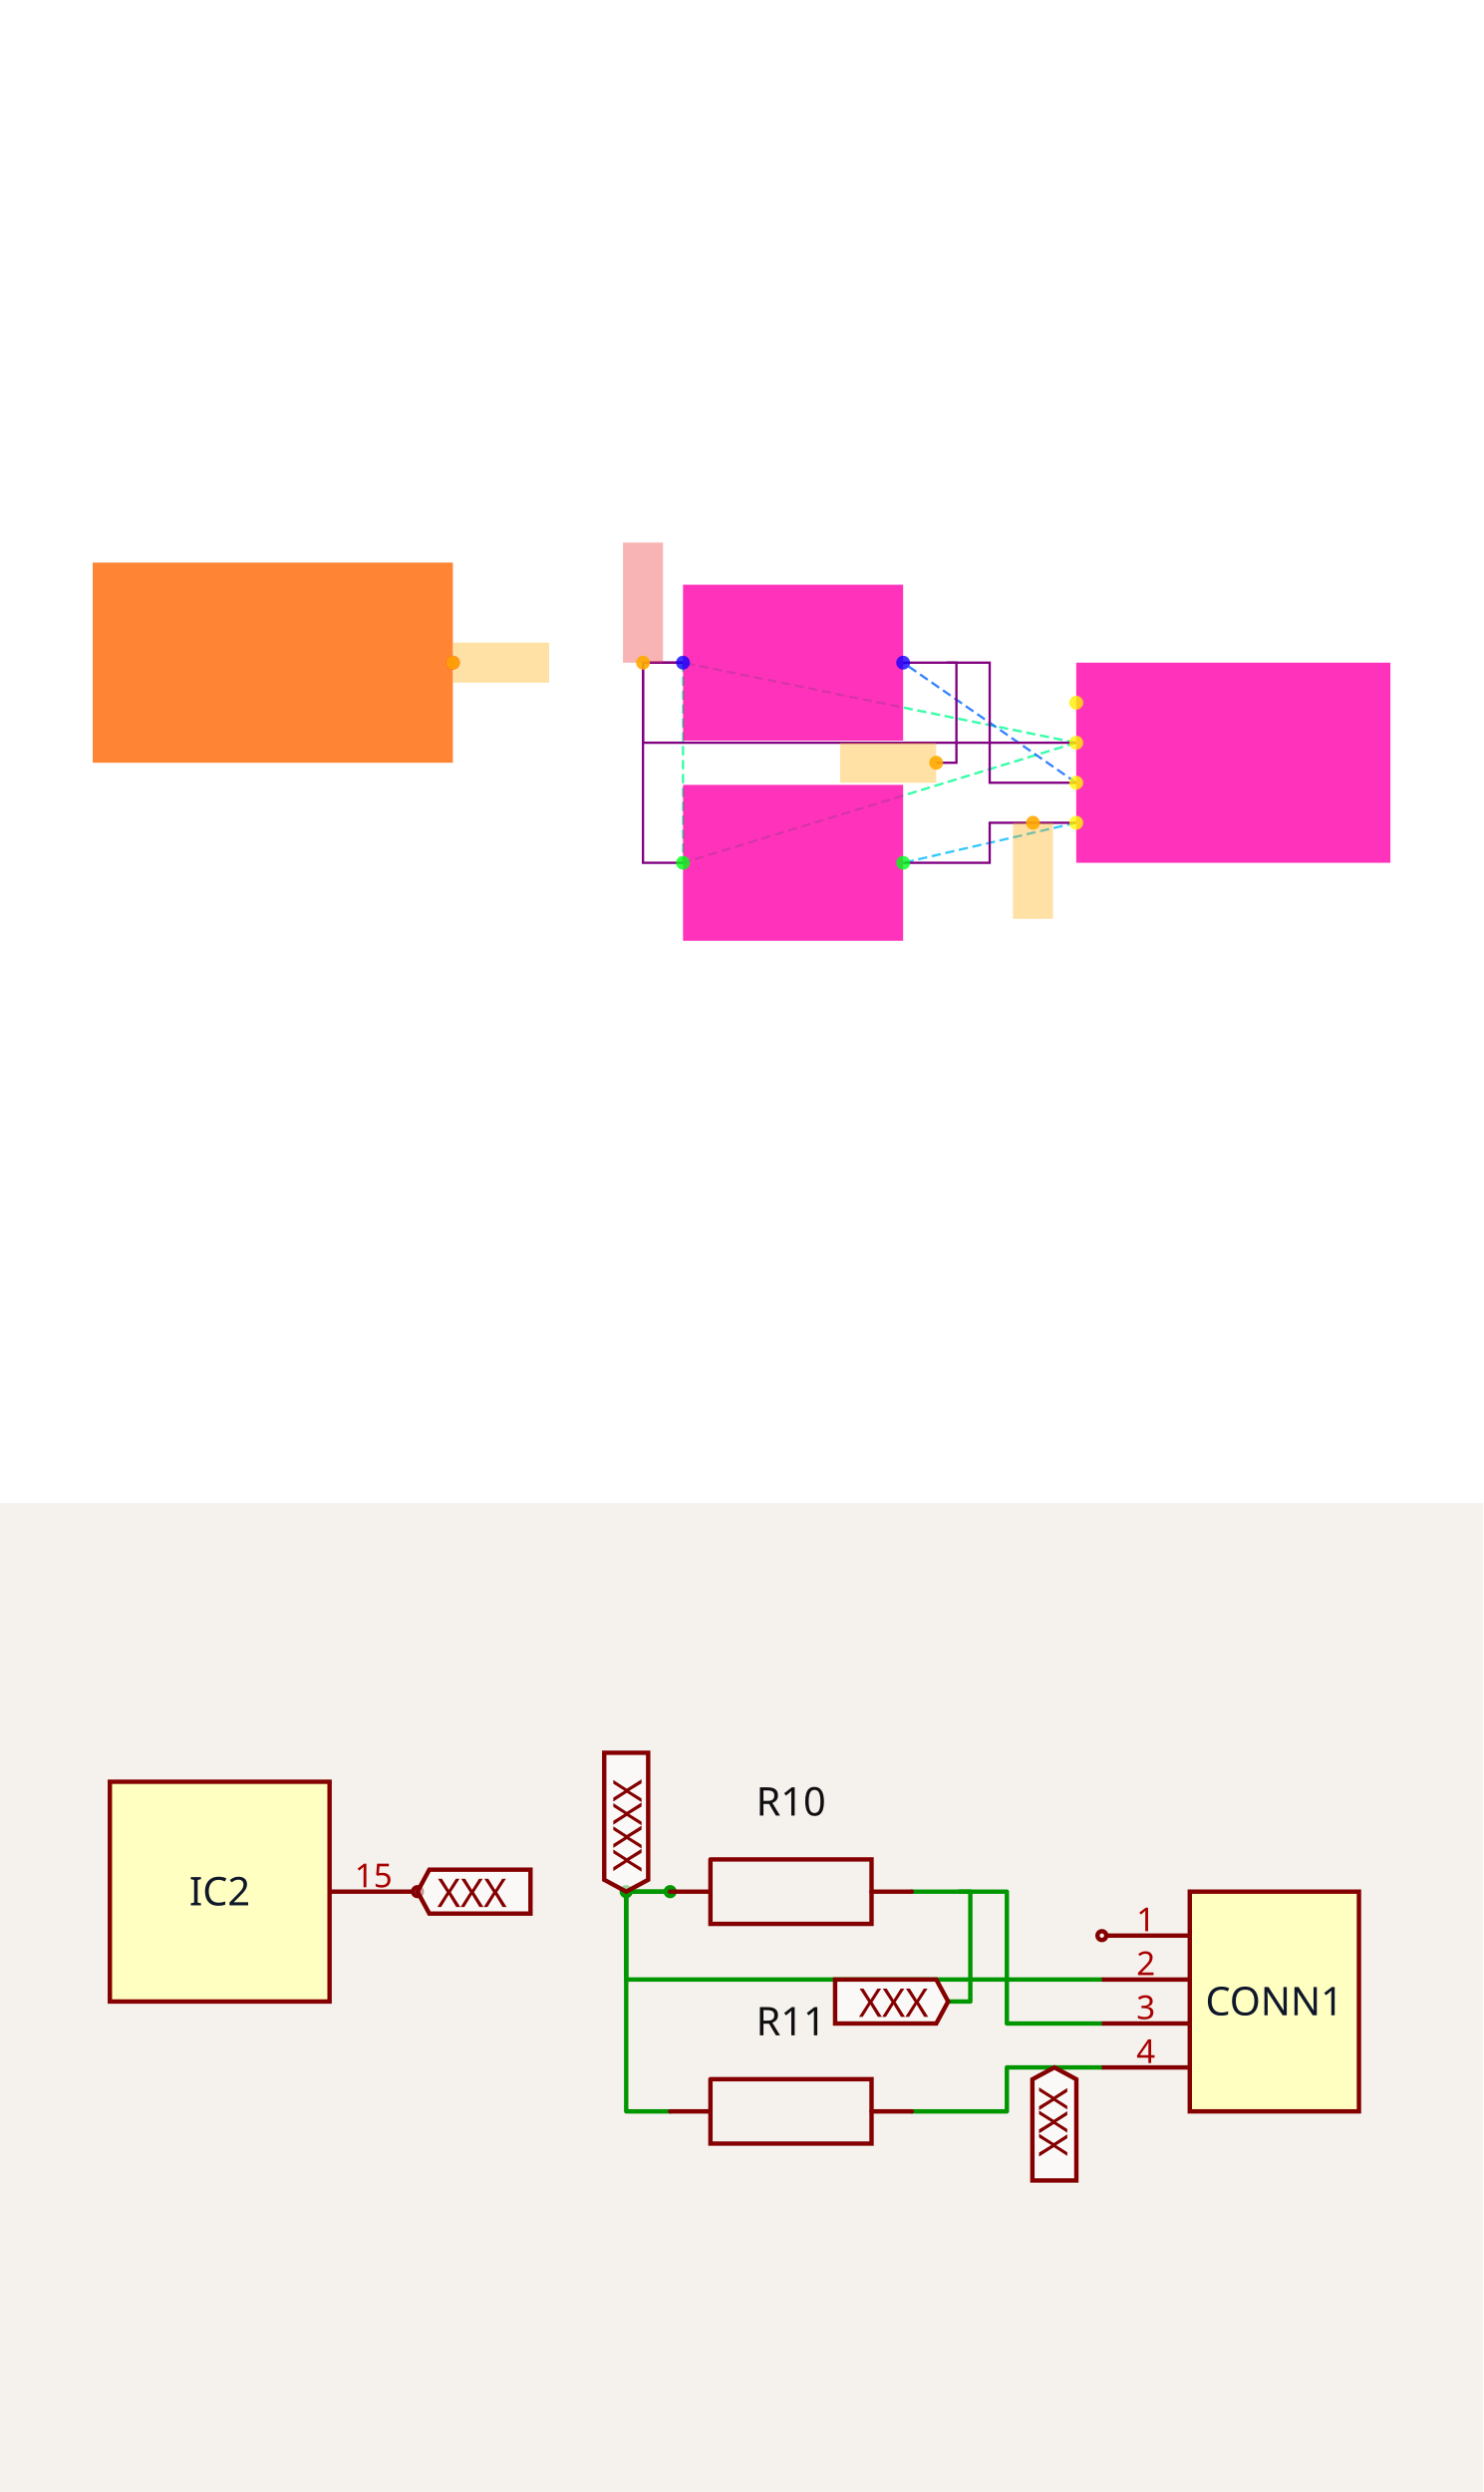
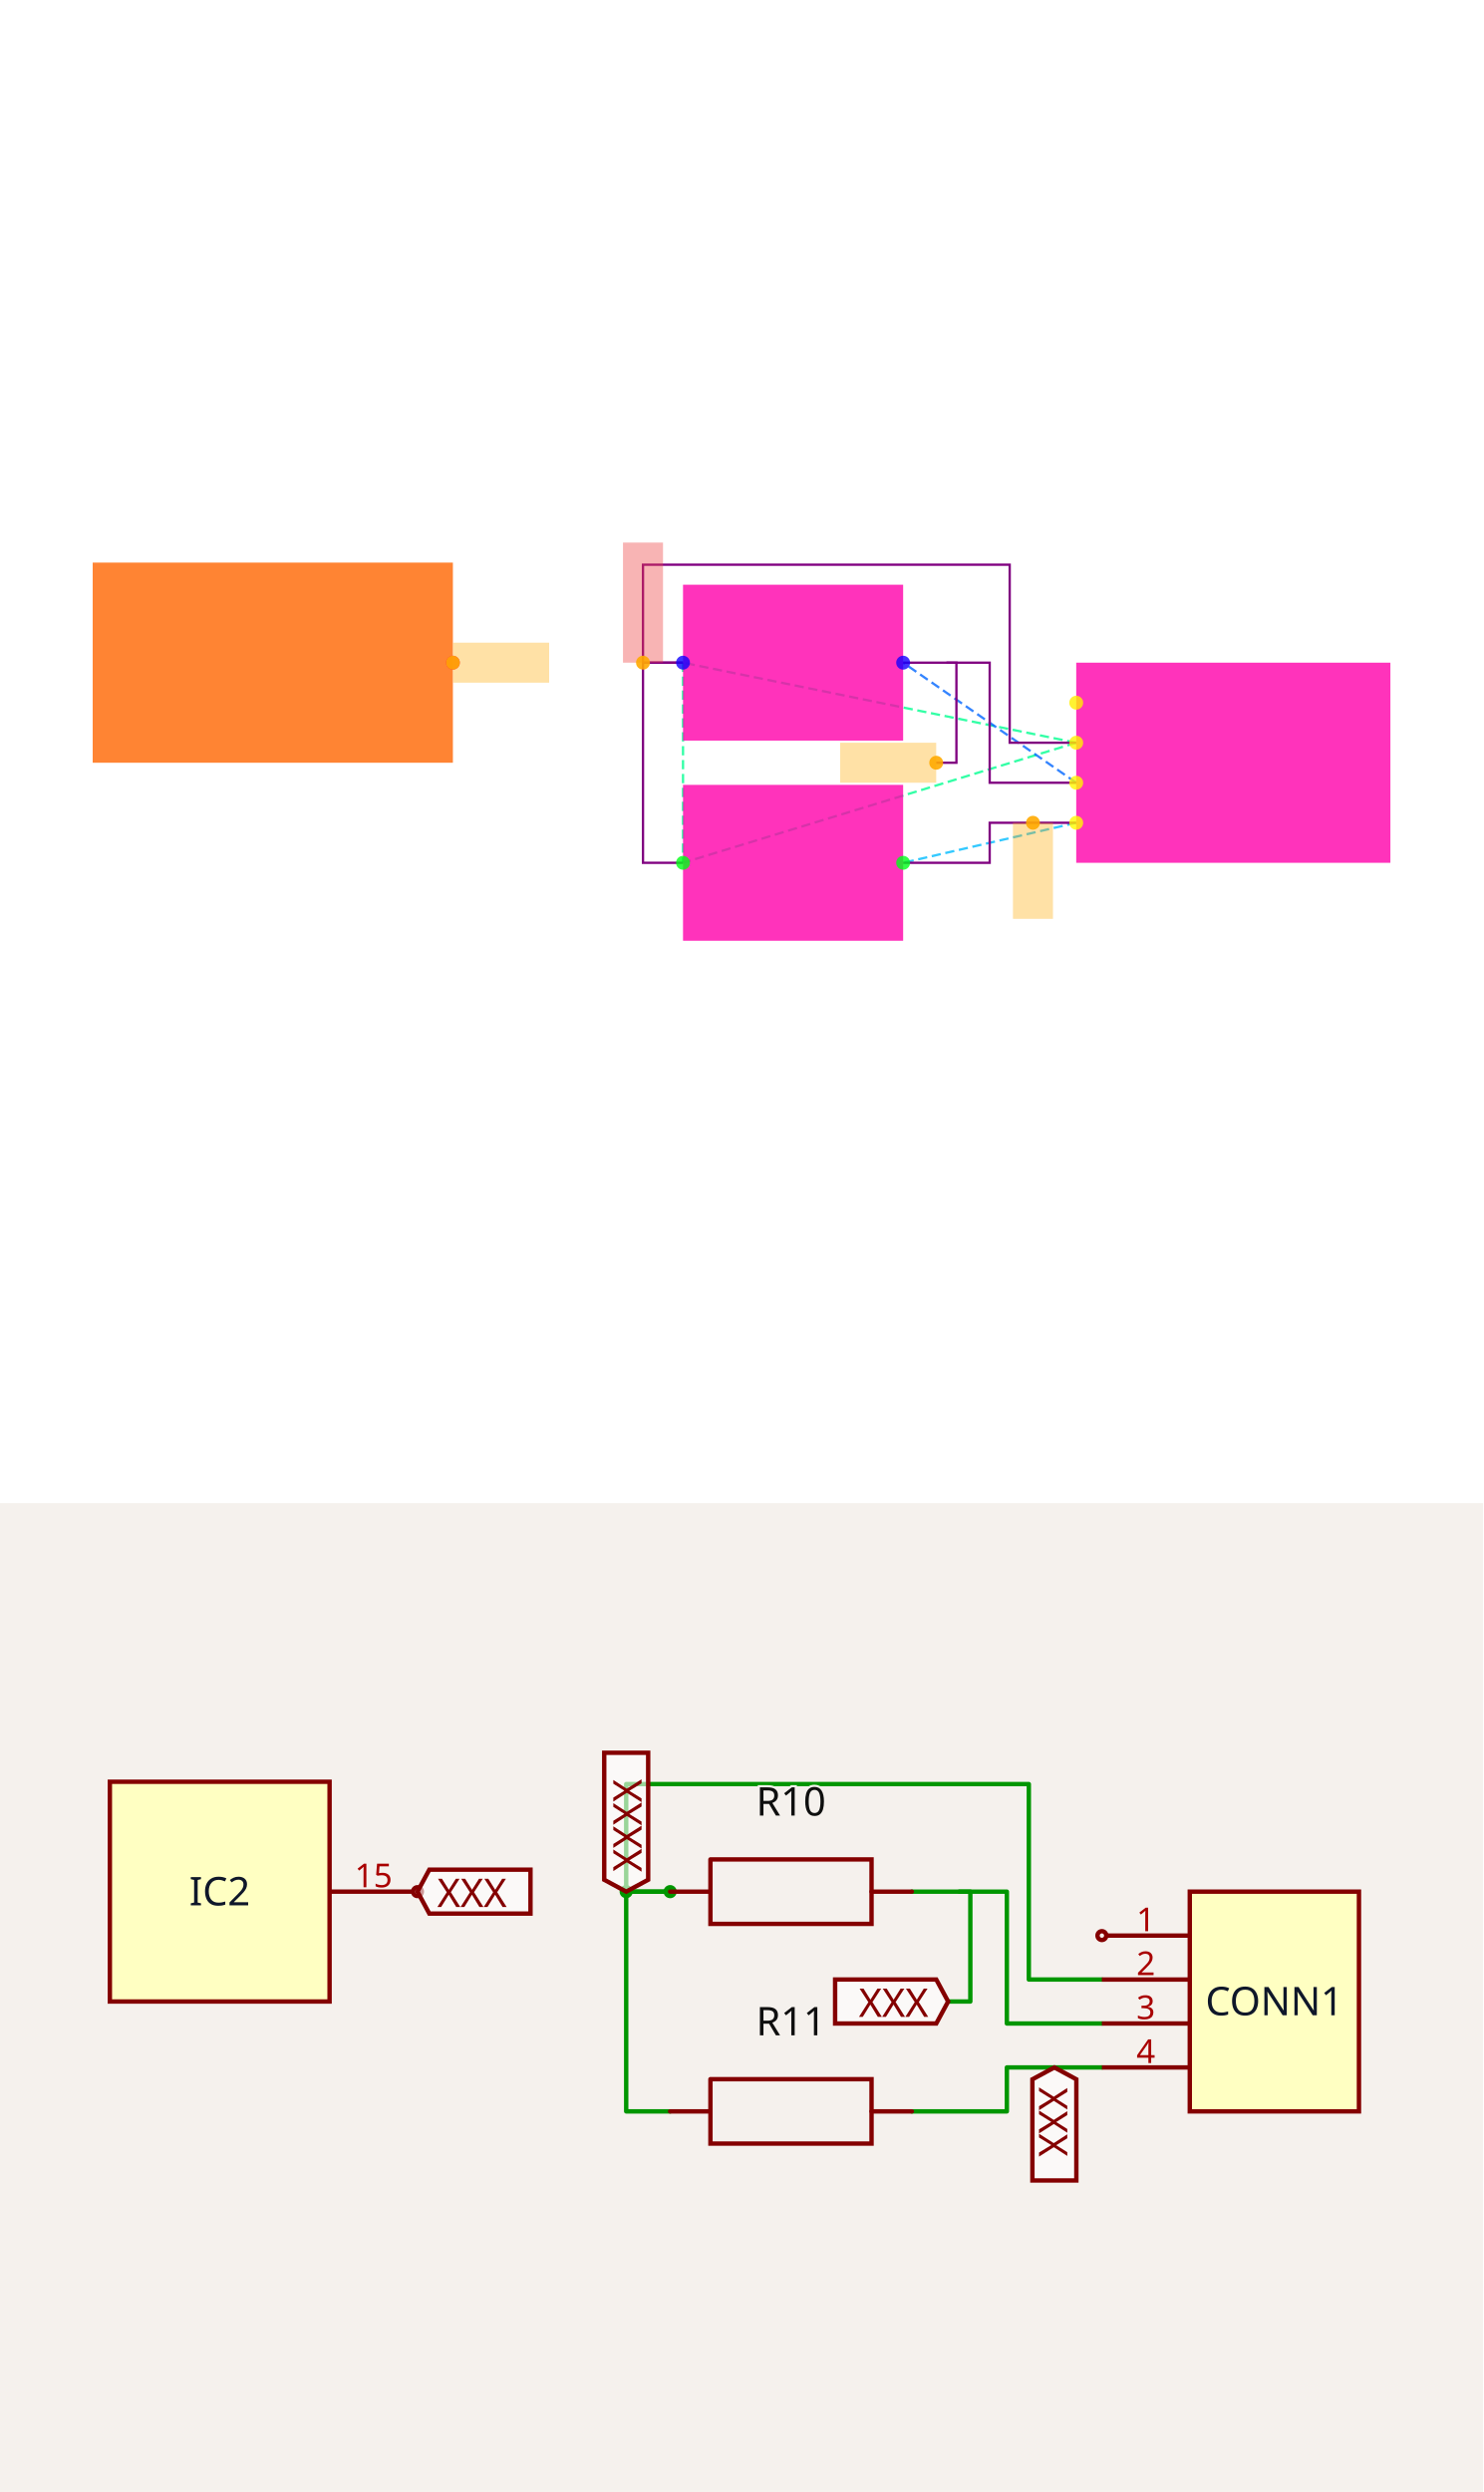
<svg xmlns="http://www.w3.org/2000/svg" width="1200" height="2016" viewBox="0 0 1200 2016" role="img" aria-label="Solver debug visualization on top and Circuit JSON schematic on the bottom">
  <g transform="translate(0, 0) scale(1.875, 1.875) translate(0, 0)">
    <rect width="100%" height="100%" fill="white" />
    <g>
      <polyline data-points="11.015,0.30000000000000004 9.049999999999999,0.7" data-type="line" data-label="" points="464.426,320.455 294.742,285.914" fill="none" stroke="hsl(154, 100%, 50%, 0.8)" stroke-width="1px" stroke-dasharray="4 2" />
    </g>
    <g>
      <polyline data-points="11.015,0.30000000000000004 9.049999999999999,-0.3" data-type="line" data-label="" points="464.426,320.455 294.742,372.267" fill="none" stroke="hsl(154, 100%, 50%, 0.8)" stroke-width="1px" stroke-dasharray="4 2" />
    </g>
    <g>
      <polyline data-points="9.049999999999999,0.7 9.049999999999999,-0.3" data-type="line" data-label="" points="294.742,285.914 294.742,372.267" fill="none" stroke="hsl(154, 100%, 50%, 0.8)" stroke-width="1px" stroke-dasharray="4 2" />
    </g>
    <g>
      <polyline data-points="11.015,0.10000000000000003 10.15,0.7" data-type="line" data-label="" points="464.426,337.726 389.73,285.914" fill="none" stroke="hsl(216, 100%, 50%, 0.8)" stroke-width="1px" stroke-dasharray="4 2" />
    </g>
    <g>
      <polyline data-points="11.015,-0.10000000000000003 10.15,-0.3" data-type="line" data-label="" points="464.426,354.997 389.73,372.267" fill="none" stroke="hsl(196, 100%, 50%, 0.8)" stroke-width="1px" stroke-dasharray="4 2" />
    </g>
    <g>
-       <polyline data-points="9.049999999999999,0.7 8.85,0.7 8.85,0.30000000000000004 11.015,0.30000000000000004" data-type="line" data-label="" points="294.742,285.914 277.471,285.914 277.471,320.455 464.426,320.455" fill="none" stroke="purple" stroke-width="1px" />
+       <polyline data-points="9.049999999999999,0.7 8.85,0.7 8.85,1.1894553499999996 10.6825,1.1894553499999996 10.6825,0.30000000000000004 11.015,0.30000000000000004" data-type="line" data-label="" points="294.742,285.914 277.471,285.914 277.471,243.648 435.713,243.648 435.713,320.455 464.426,320.455" fill="none" stroke="purple" stroke-width="1px" />
    </g>
    <g>
      <polyline data-points="9.049999999999999,-0.3 8.85,-0.3 8.85,0.7 9.049999999999999,0.7" data-type="line" data-label="" points="294.742,372.267 277.471,372.267 277.471,285.914 294.742,285.914" fill="none" stroke="purple" stroke-width="1px" />
    </g>
    <g>
      <polyline data-points="10.15,0.7 10.5825,0.7 10.5825,0.10000000000000003 11.015,0.10000000000000003" data-type="line" data-label="" points="389.73,285.914 427.078,285.914 427.078,337.726 464.426,337.726" fill="none" stroke="purple" stroke-width="1px" />
    </g>
    <g>
      <polyline data-points="11.015,-0.10000000000000003 10.5825,-0.10000000000000003 10.5825,-0.3 10.15,-0.3" data-type="line" data-label="" points="464.426,354.997 427.078,354.997 427.078,372.267 389.73,372.267" fill="none" stroke="purple" stroke-width="1px" />
    </g>
    <g>
      <polyline data-points="10.36625,0.7 10.416250000000002,0.7 10.416250000000002,0.19999999999999996 10.31525,0.19999999999999996" data-type="line" data-label="" points="408.404,285.914 412.722,285.914 412.722,329.091 404,329.091" fill="none" stroke="purple" stroke-width="1px" />
    </g>
    <g>
      <rect data-type="rect" data-label="schematic_component_0" data-x="7" data-y="0.7" x="40" y="242.737" width="155.436" height="86.353" fill="hsl(24, 100%, 50%, 0.8)" stroke="black" stroke-width="0.012" />
    </g>
    <g>
      <rect data-type="rect" data-label="schematic_component_19" data-x="11.8" data-y="0.19999999999999998" x="464.426" y="285.914" width="135.574" height="86.353" fill="hsl(320, 100%, 50%, 0.8)" stroke="black" stroke-width="0.012" />
    </g>
    <g>
      <rect data-type="rect" data-label="schematic_component_20" data-x="9.6" data-y="0.7" x="294.742" y="252.283" width="94.988" height="67.261" fill="hsl(320, 100%, 50%, 0.8)" stroke="black" stroke-width="0.012" />
    </g>
    <g>
      <rect data-type="rect" data-label="schematic_component_21" data-x="9.6" data-y="-0.3" x="294.742" y="338.636" width="94.988" height="67.261" fill="hsl(320, 100%, 50%, 0.8)" stroke="black" stroke-width="0.012" />
    </g>
    <g>
      <rect data-type="rect" data-label="netId: SDA globalConnNetId: connectivity_net1" data-x="8.141" data-y="0.7" x="195.522" y="277.279" width="41.449" height="17.271" fill="hsl(40, 100%, 50%, 0.35)" stroke="black" stroke-width="0.012" />
    </g>
    <g>
      <rect data-type="rect" data-label="netId: SDA globalConnNetId: connectivity_net1" data-x="10.07525" data-y="0.19999999999999996" x="362.551" y="320.455" width="41.449" height="17.271" fill="hsl(40, 100%, 50%, 0.35)" stroke="black" stroke-width="0.012" />
    </g>
    <g>
      <rect data-type="rect" data-label="netId: V3V3 globalConnNetId: connectivity_net0" data-x="8.85" data-y="1" x="268.836" y="234.102" width="17.271" height="51.812" fill="#ef444466" stroke="#ef4444" stroke-width="0.012" />
    </g>
    <g>
      <rect data-type="rect" data-label="netId: SCL globalConnNetId: connectivity_net2" data-x="10.79875" data-y="-0.34" x="437.116" y="354.997" width="17.271" height="41.449" fill="hsl(40, 100%, 50%, 0.35)" stroke="black" stroke-width="0.012" />
    </g>
    <g>
      <circle data-type="point" data-label="IC2.15 x+" data-x="7.9" data-y="0.7" cx="195.436" cy="285.914" r="3" fill="hsl(338, 100%, 50%, 0.8)" />
    </g>
    <g>
      <circle data-type="point" data-label="CONN1.1 x-" data-x="11.015" data-y="0.5" cx="464.426" cy="303.185" r="3" fill="hsl(56, 100%, 50%, 0.8)" />
    </g>
    <g>
      <circle data-type="point" data-label="CONN1.2 x-" data-x="11.015" data-y="0.30000000000000004" cx="464.426" cy="320.455" r="3" fill="hsl(57, 100%, 50%, 0.8)" />
    </g>
    <g>
      <circle data-type="point" data-label="CONN1.3 x-" data-x="11.015" data-y="0.10000000000000003" cx="464.426" cy="337.726" r="3" fill="hsl(58, 100%, 50%, 0.8)" />
    </g>
    <g>
      <circle data-type="point" data-label="CONN1.4 x-" data-x="11.015" data-y="-0.10000000000000003" cx="464.426" cy="354.997" r="3" fill="hsl(59, 100%, 50%, 0.8)" />
    </g>
    <g>
      <circle data-type="point" data-label="R10.1 x-" data-x="9.049999999999999" data-y="0.7" cx="294.742" cy="285.914" r="3" fill="hsl(244, 100%, 50%, 0.8)" />
    </g>
    <g>
      <circle data-type="point" data-label="R10.2 x+" data-x="10.15" data-y="0.7" cx="389.73" cy="285.914" r="3" fill="hsl(245, 100%, 50%, 0.8)" />
    </g>
    <g>
      <circle data-type="point" data-label="R11.1 x-" data-x="9.049999999999999" data-y="-0.3" cx="294.742" cy="372.267" r="3" fill="hsl(125, 100%, 50%, 0.8)" />
    </g>
    <g>
      <circle data-type="point" data-label="R11.2 x+" data-x="10.15" data-y="-0.3" cx="389.73" cy="372.267" r="3" fill="hsl(126, 100%, 50%, 0.8)" />
    </g>
    <g>
      <circle data-type="point" data-label="anchorPoint orientation: x+" data-x="7.9" data-y="0.7" cx="195.436" cy="285.914" r="3" fill="hsl(40, 100%, 50%, 0.9)" />
    </g>
    <g>
      <circle data-type="point" data-label="anchorPoint orientation: x-" data-x="10.31525" data-y="0.19999999999999996" cx="404" cy="329.091" r="3" fill="hsl(40, 100%, 50%, 0.9)" />
    </g>
    <g>
      <circle data-type="point" data-label="anchorPoint orientation: y+" data-x="8.85" data-y="0.7" cx="277.471" cy="285.914" r="3" fill="hsl(40, 100%, 50%, 0.9)" />
    </g>
    <g>
      <circle data-type="point" data-label="anchorPoint orientation: y-" data-x="10.79875" data-y="-0.10000000000000003" cx="445.752" cy="354.997" r="3" fill="hsl(40, 100%, 50%, 0.9)" />
    </g>
    <g id="crosshair" style="display: none">
      <line id="crosshair-h" y1="0" y2="640" stroke="#666" stroke-width="0.5" />
      <line id="crosshair-v" x1="0" x2="640" stroke="#666" stroke-width="0.5" />
      <text id="coordinates" font-family="monospace" font-size="12" fill="#666" />
    </g>
  </g>
  <g transform="translate(0, 1216)">
    <style>
              .boundary { fill: rgb(245, 241, 237); }
              .schematic-boundary { fill: none; stroke: #fff; }
              .component { fill: none; stroke: rgb(132, 0, 0); }
              .chip { fill: rgb(255, 255, 194); stroke: rgb(132, 0, 0); }
              .component-pin { fill: none; stroke: rgb(132, 0, 0); }
              .text { font-family: sans-serif; fill: rgb(0, 150, 0); }
              .pin-number { fill: rgb(169, 0, 0); }
              .port-label { fill: rgb(0, 100, 100); }
              .component-name { fill: rgb(0, 100, 100); }

            </style>
    <rect class="boundary" x="0" y="0" width="1200" height="800" />
    <g class="trace sch-trace" data-layer="base" data-circuit-json-type="schematic_trace" data-schematic-trace-id="schematic_trace_0__stack1">
-       <path d="M 542.222 314.314 L 506.667 314.314 L 506.667 385.425 L 891.556 385.425" class="trace-invisible-hover-outline sch-trace-hitbox" stroke="rgb(0, 150, 0)" fill="none" stroke-width="28.444px" stroke-linecap="round" opacity="0" stroke-linejoin="round" />
-       <path class="sch-trace-path" d="M 542.222 314.314 L 506.667 314.314 L 506.667 385.425 L 891.556 385.425" stroke="rgb(0, 150, 0)" fill="none" stroke-width="3.556px" stroke-linecap="round" stroke-linejoin="round" />
+       <path d="M 542.222 314.314 L 506.667 314.314 L 506.667 227.3 L 832.444 227.3 L 832.444 385.425 L 891.556 385.425" class="trace-invisible-hover-outline sch-trace-hitbox" stroke="rgb(0, 150, 0)" fill="none" stroke-width="28.444px" stroke-linecap="round" opacity="0" stroke-linejoin="round" />
+       <path class="sch-trace-path" d="M 542.222 314.314 L 506.667 314.314 L 506.667 227.3 L 832.444 227.3 L 832.444 385.425 L 891.556 385.425" stroke="rgb(0, 150, 0)" fill="none" stroke-width="3.556px" stroke-linecap="round" stroke-linejoin="round" />
    </g>
    <g class="trace sch-trace" data-layer="base" data-circuit-json-type="schematic_trace" data-schematic-trace-id="schematic_trace_1__stack1">
      <path d="M 542.222 492.092 L 506.667 492.092 L 506.667 314.314 L 542.222 314.314" class="trace-invisible-hover-outline sch-trace-hitbox" stroke="rgb(0, 150, 0)" fill="none" stroke-width="28.444px" stroke-linecap="round" opacity="0" stroke-linejoin="round" />
      <path class="sch-trace-path" d="M 542.222 492.092 L 506.667 492.092 L 506.667 314.314 L 542.222 314.314" stroke="rgb(0, 150, 0)" fill="none" stroke-width="3.556px" stroke-linecap="round" stroke-linejoin="round" />
    </g>
    <g class="trace sch-trace" data-layer="base" data-circuit-json-type="schematic_trace" data-schematic-trace-id="schematic_trace_2__stack1">
      <path d="M 737.778 314.314 L 814.667 314.314 L 814.667 420.981 L 891.556 420.981" class="trace-invisible-hover-outline sch-trace-hitbox" stroke="rgb(0, 150, 0)" fill="none" stroke-width="28.444px" stroke-linecap="round" opacity="0" stroke-linejoin="round" />
      <path class="sch-trace-path" d="M 737.778 314.314 L 814.667 314.314 L 814.667 420.981 L 891.556 420.981" stroke="rgb(0, 150, 0)" fill="none" stroke-width="3.556px" stroke-linecap="round" stroke-linejoin="round" />
    </g>
    <g class="trace sch-trace" data-layer="base" data-circuit-json-type="schematic_trace" data-schematic-trace-id="schematic_trace_3__stack1">
      <path d="M 891.556 456.536 L 814.667 456.536 L 814.667 492.092 L 737.778 492.092" class="trace-invisible-hover-outline sch-trace-hitbox" stroke="rgb(0, 150, 0)" fill="none" stroke-width="28.444px" stroke-linecap="round" opacity="0" stroke-linejoin="round" />
      <path class="sch-trace-path" d="M 891.556 456.536 L 814.667 456.536 L 814.667 492.092 L 737.778 492.092" stroke="rgb(0, 150, 0)" fill="none" stroke-width="3.556px" stroke-linecap="round" stroke-linejoin="round" />
    </g>
    <g class="trace sch-trace" data-layer="base" data-circuit-json-type="schematic_trace" data-schematic-trace-id="schematic_trace_4__stack1">
      <path d="M 776.222 314.314 L 785.111 314.314 L 785.111 403.203 L 767.156 403.203" class="trace-invisible-hover-outline sch-trace-hitbox" stroke="rgb(0, 150, 0)" fill="none" stroke-width="28.444px" stroke-linecap="round" opacity="0" stroke-linejoin="round" />
      <path class="sch-trace-path" d="M 776.222 314.314 L 785.111 314.314 L 785.111 403.203 L 767.156 403.203" stroke="rgb(0, 150, 0)" fill="none" stroke-width="3.556px" stroke-linecap="round" stroke-linejoin="round" />
    </g>
    <g class="trace-overlays sch-trace-overlays" data-layer="overlay" data-circuit-json-type="schematic_trace" data-schematic-trace-id="schematic_trace_0__stack1">
      <circle cx="542.222" cy="314.314" r="5.333" class="trace-junction sch-trace-junction" fill="rgb(0, 150, 0)" />
      <circle cx="506.667" cy="314.314" r="5.333" class="trace-junction sch-trace-junction" fill="rgb(0, 150, 0)" />
    </g>
    <g class="trace-overlays sch-trace-overlays" data-layer="overlay" data-circuit-json-type="schematic_trace" data-schematic-trace-id="schematic_trace_1__stack1" />
    <g class="trace-overlays sch-trace-overlays" data-layer="overlay" data-circuit-json-type="schematic_trace" data-schematic-trace-id="schematic_trace_2__stack1" />
    <g class="trace-overlays sch-trace-overlays" data-layer="overlay" data-circuit-json-type="schematic_trace" data-schematic-trace-id="schematic_trace_3__stack1" />
    <g class="trace-overlays sch-trace-overlays" data-layer="overlay" data-circuit-json-type="schematic_trace" data-schematic-trace-id="schematic_trace_4__stack1" />
    <g class="sch-component" data-circuit-json-type="schematic_component" data-schematic-component-id="schematic_component_0__stack1">
      <rect class="component chip sch-component-body" x="88.889" y="225.425" width="177.778" height="177.778" stroke-width="3.556px" fill="rgb(255, 255, 194)" stroke="rgb(132, 0, 0)" />
      <rect class="component-overlay sch-component-overlay" x="88.889" y="225.425" width="177.778" height="177.778" fill="transparent" />
      <text class="sch-text" x="177.778" y="314.314" fill="#0f172a" text-anchor="middle" dominant-baseline="middle" font-family="sans-serif" font-size="32px" transform="rotate(0, 177.7778, 314.3141)">IC2</text>
      <line class="component-pin sch-component-pin sch-port-line" x1="266.667" y1="314.314" x2="334.222" y2="314.314" stroke-width="3.556px" />
      <g class="sch-port" data-schematic-port-id="source_port_0_0__stack1">
        <circle class="component-pin sch-component-pin sch-port-terminal" cx="337.778" cy="314.314" r="3.556" stroke-width="3.556px" />
        <rect x="334.222" y="310.759" width="7.111" height="7.111" opacity="0" />
      </g>
      <text class="pin-number sch-pin-number" x="302.222" y="310.759" style="font-family: sans-serif;" fill="rgb(169, 0, 0)" text-anchor="middle" dominant-baseline="auto" font-size="26.667px" transform="">15</text>
    </g>
    <g class="sch-component" data-circuit-json-type="schematic_component" data-schematic-component-id="schematic_component_1__stack1">
      <rect class="component chip sch-component-body" x="962.667" y="314.314" width="136.889" height="177.778" stroke-width="3.556px" fill="rgb(255, 255, 194)" stroke="rgb(132, 0, 0)" />
      <rect class="component-overlay sch-component-overlay" x="962.667" y="314.314" width="136.889" height="177.778" fill="transparent" />
      <text class="sch-text" x="1031.111" y="403.203" fill="#0f172a" text-anchor="middle" dominant-baseline="middle" font-family="sans-serif" font-size="32px" transform="rotate(0, 1031.111, 403.203)">CONN1</text>
      <line class="component-pin sch-component-pin sch-port-line" x1="962.667" y1="349.87" x2="895.111" y2="349.87" stroke-width="3.556px" />
      <g class="sch-port" data-schematic-port-id="source_port_1_0__stack1">
        <circle class="component-pin sch-component-pin sch-port-terminal" cx="891.556" cy="349.87" r="3.556" stroke-width="3.556px" />
        <rect x="888" y="346.314" width="7.111" height="7.111" opacity="0" />
      </g>
      <text class="pin-number sch-pin-number" x="927.111" y="346.314" style="font-family: sans-serif;" fill="rgb(169, 0, 0)" text-anchor="middle" dominant-baseline="auto" font-size="26.667px" transform="">1</text>
      <line class="component-pin sch-component-pin sch-port-line" x1="962.667" y1="385.425" x2="891.556" y2="385.425" stroke-width="3.556px" />
      <g class="sch-port" data-schematic-port-id="source_port_1_1__stack1">
        <rect x="888" y="381.87" width="7.111" height="7.111" opacity="0" />
      </g>
      <text class="pin-number sch-pin-number" x="927.111" y="381.87" style="font-family: sans-serif;" fill="rgb(169, 0, 0)" text-anchor="middle" dominant-baseline="auto" font-size="26.667px" transform="">2</text>
      <line class="component-pin sch-component-pin sch-port-line" x1="962.667" y1="420.981" x2="891.556" y2="420.981" stroke-width="3.556px" />
      <g class="sch-port" data-schematic-port-id="source_port_1_2__stack1">
        <rect x="888" y="417.425" width="7.111" height="7.111" opacity="0" />
      </g>
      <text class="pin-number sch-pin-number" x="927.111" y="417.425" style="font-family: sans-serif;" fill="rgb(169, 0, 0)" text-anchor="middle" dominant-baseline="auto" font-size="26.667px" transform="">3</text>
      <line class="component-pin sch-component-pin sch-port-line" x1="962.667" y1="456.536" x2="891.556" y2="456.536" stroke-width="3.556px" />
      <g class="sch-port" data-schematic-port-id="source_port_1_3__stack1">
        <rect x="888" y="452.981" width="7.111" height="7.111" opacity="0" />
      </g>
      <text class="pin-number sch-pin-number" x="927.111" y="452.981" style="font-family: sans-serif;" fill="rgb(169, 0, 0)" text-anchor="middle" dominant-baseline="auto" font-size="26.667px" transform="">4</text>
    </g>
    <g class="sch-component" data-circuit-json-type="schematic_component" data-schematic-component-id="schematic_component_2__stack1">
      <rect class="component-overlay sch-component-overlay" x="542.222" y="288.247" width="195.556" height="52.135" fill="transparent" />
      <path class="sch-component-symbol-path" d="M 542.222 314.314 L 574.821 314.314" stroke="rgb(132, 0, 0)" fill="none" stroke-width="3.556px" stroke-linecap="round" />
      <path class="sch-component-symbol-path" d="M 705.179 314.314 L 737.778 314.314" stroke="rgb(132, 0, 0)" fill="none" stroke-width="3.556px" stroke-linecap="round" />
      <path class="sch-component-symbol-path" d="M 574.821 288.247 L 705.179 288.247 L 705.179 340.382 L 574.821 340.382 L 574.821 288.247" stroke="rgb(132, 0, 0)" fill="none" stroke-width="3.556px" stroke-linecap="round" />
      <text class="sch-component-name sch-component-text" x="640" y="262.166" stroke="rgb(245, 241, 237)" stroke-width="3.556px" paint-order="stroke" fill="rgb(15, 15, 15)" font-family="sans-serif" text-anchor="middle" dominant-baseline="ideographic" font-size="32px">R10</text>
      <text class="sch-component-text" x="640" y="366.462" fill="rgb(15, 15, 15)" font-family="sans-serif" text-anchor="middle" dominant-baseline="hanging" font-size="32px" />
    </g>
    <g class="sch-component" data-circuit-json-type="schematic_component" data-schematic-component-id="schematic_component_3__stack1">
      <rect class="component-overlay sch-component-overlay" x="542.222" y="466.024" width="195.556" height="52.135" fill="transparent" />
      <path class="sch-component-symbol-path" d="M 542.222 492.092 L 574.821 492.092" stroke="rgb(132, 0, 0)" fill="none" stroke-width="3.556px" stroke-linecap="round" />
      <path class="sch-component-symbol-path" d="M 705.179 492.092 L 737.778 492.092" stroke="rgb(132, 0, 0)" fill="none" stroke-width="3.556px" stroke-linecap="round" />
      <path class="sch-component-symbol-path" d="M 574.821 466.024 L 705.179 466.024 L 705.179 518.159 L 574.821 518.159 L 574.821 466.024" stroke="rgb(132, 0, 0)" fill="none" stroke-width="3.556px" stroke-linecap="round" />
      <text class="sch-component-name sch-component-text" x="640" y="439.944" stroke="rgb(245, 241, 237)" stroke-width="3.556px" paint-order="stroke" fill="rgb(15, 15, 15)" font-family="sans-serif" text-anchor="middle" dominant-baseline="ideographic" font-size="32px">R11</text>
      <text class="sch-component-text" x="640" y="544.24" fill="rgb(15, 15, 15)" font-family="sans-serif" text-anchor="middle" dominant-baseline="hanging" font-size="32px" />
    </g>
    <g class="schematic-port-hover sch-port-hover" data-schematic-port-id="source_port_0_0__stack1">
      <circle cx="337.778" cy="314.314" r="7.111" fill="red" opacity="0" />
    </g>
    <g class="schematic-port-hover sch-port-hover" data-schematic-port-id="source_port_1_0__stack1">
      <circle cx="891.556" cy="349.87" r="7.111" fill="red" opacity="0" />
    </g>
    <g class="schematic-port-hover sch-port-hover" data-schematic-port-id="source_port_1_1__stack1">
      <circle cx="891.556" cy="385.425" r="7.111" fill="red" opacity="0" />
    </g>
    <g class="schematic-port-hover sch-port-hover" data-schematic-port-id="source_port_1_2__stack1">
      <circle cx="891.556" cy="420.981" r="7.111" fill="red" opacity="0" />
    </g>
    <g class="schematic-port-hover sch-port-hover" data-schematic-port-id="source_port_1_3__stack1">
      <circle cx="891.556" cy="456.536" r="7.111" fill="red" opacity="0" />
    </g>
    <g class="schematic-port-hover sch-port-hover" data-schematic-port-id="source_port_2_0__stack1">
      <circle cx="586.667" cy="314.314" r="7.111" fill="red" opacity="0" />
    </g>
    <g class="schematic-port-hover sch-port-hover" data-schematic-port-id="source_port_2_1__stack1">
      <circle cx="782.222" cy="314.314" r="7.111" fill="red" opacity="0" />
    </g>
    <g class="schematic-port-hover sch-port-hover" data-schematic-port-id="source_port_3_0__stack1">
      <circle cx="586.667" cy="492.092" r="7.111" fill="red" opacity="0" />
    </g>
    <g class="schematic-port-hover sch-port-hover" data-schematic-port-id="source_port_3_1__stack1">
      <circle cx="782.222" cy="492.092" r="7.111" fill="red" opacity="0" />
    </g>
    <path class="net-label sch-net-label" data-circuit-json-type="schematic_net_label" data-schematic-net-label-id="schematic_net_label_0__stack1" d="     M 337.778,314.314     L 347.378,296.536     L 429.227,296.536     L 429.227,332.092     L 347.378,332.092     Z   " fill="rgba(255, 255, 255, 0.6)" stroke="rgb(132, 0, 0)" stroke-width="3.556px" />
    <text class="net-label-text sch-net-label-text" data-circuit-json-type="schematic_net_label" data-schematic-net-label-id="schematic_net_label_0__stack1" x="353.778" y="314.314" fill="rgb(132, 0, 0)" text-anchor="start" dominant-baseline="central" font-family="sans-serif" font-variant-numeric="tabular-nums" font-size="32px" transform="">XXX</text>
    <path class="net-label sch-net-label" data-circuit-json-type="schematic_net_label" data-schematic-net-label-id="schematic_net_label_1__stack1" d="     M 767.156,403.203     L 757.556,420.981     L 675.707,420.981     L 675.707,385.425     L 757.556,385.425     Z   " fill="rgba(255, 255, 255, 0.6)" stroke="rgb(132, 0, 0)" stroke-width="3.556px" />
    <text class="net-label-text sch-net-label-text" data-circuit-json-type="schematic_net_label" data-schematic-net-label-id="schematic_net_label_1__stack1" x="751.156" y="403.203" fill="rgb(132, 0, 0)" text-anchor="end" dominant-baseline="central" font-family="sans-serif" font-variant-numeric="tabular-nums" font-size="32px" transform="">XXX</text>
    <path class="net-label sch-net-label" data-circuit-json-type="schematic_net_label" data-schematic-net-label-id="schematic_net_label_2__stack1" d="     M 506.667,314.314     L 488.889,304.714     L 488.889,201.982     L 524.444,201.982     L 524.444,304.714     Z   " fill="rgba(255, 255, 255, 0.6)" stroke="rgb(132, 0, 0)" stroke-width="3.556px" />
    <text class="net-label-text sch-net-label-text" data-circuit-json-type="schematic_net_label" data-schematic-net-label-id="schematic_net_label_2__stack1" x="506.667" y="298.314" fill="rgb(132, 0, 0)" text-anchor="start" dominant-baseline="central" font-family="sans-serif" font-variant-numeric="tabular-nums" font-size="32px" transform="rotate(-90 506.6667 298.3141)">XXXX</text>
    <path class="net-label sch-net-label" data-circuit-json-type="schematic_net_label" data-schematic-net-label-id="schematic_net_label_3__stack1" d="     M 853.111,456.536     L 870.889,466.136     L 870.889,547.985     L 835.333,547.985     L 835.333,466.136     Z   " fill="rgba(255, 255, 255, 0.6)" stroke="rgb(132, 0, 0)" stroke-width="3.556px" />
    <text class="net-label-text sch-net-label-text" data-circuit-json-type="schematic_net_label" data-schematic-net-label-id="schematic_net_label_3__stack1" x="853.111" y="472.536" fill="rgb(132, 0, 0)" text-anchor="start" dominant-baseline="central" font-family="sans-serif" font-variant-numeric="tabular-nums" font-size="32px" transform="rotate(90 853.1111 472.5363)">XXX</text>
  </g>
</svg>
